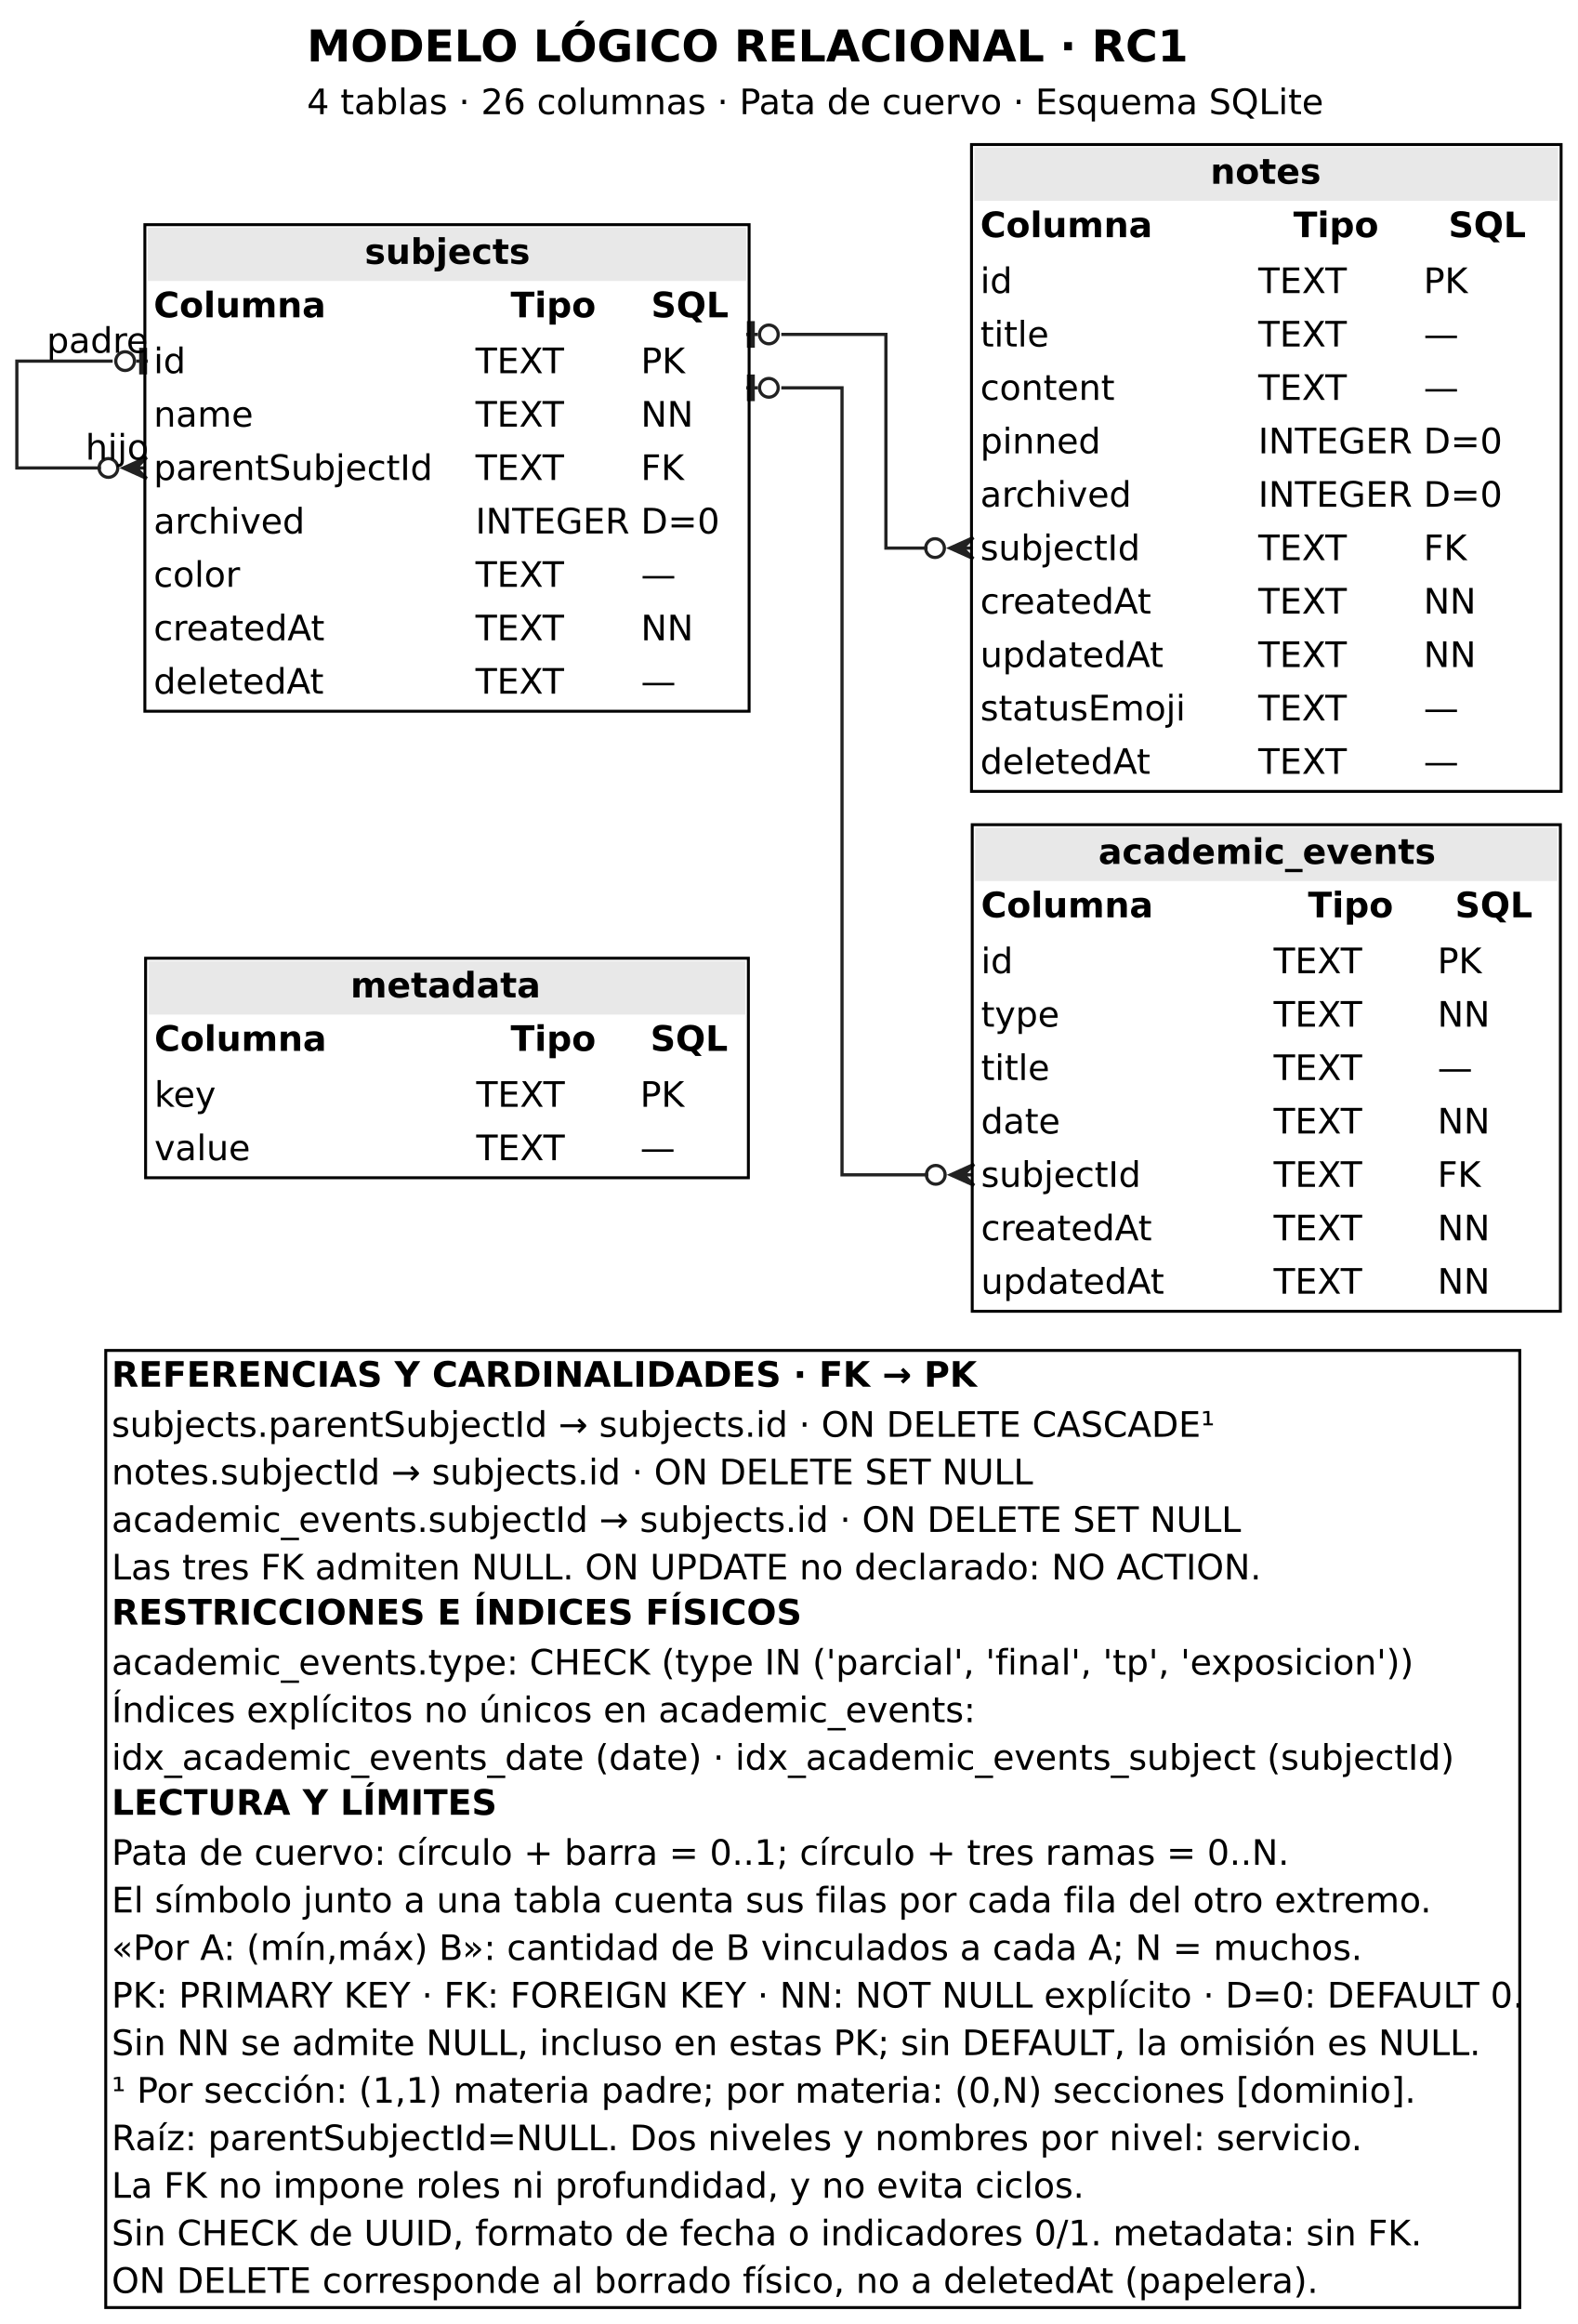
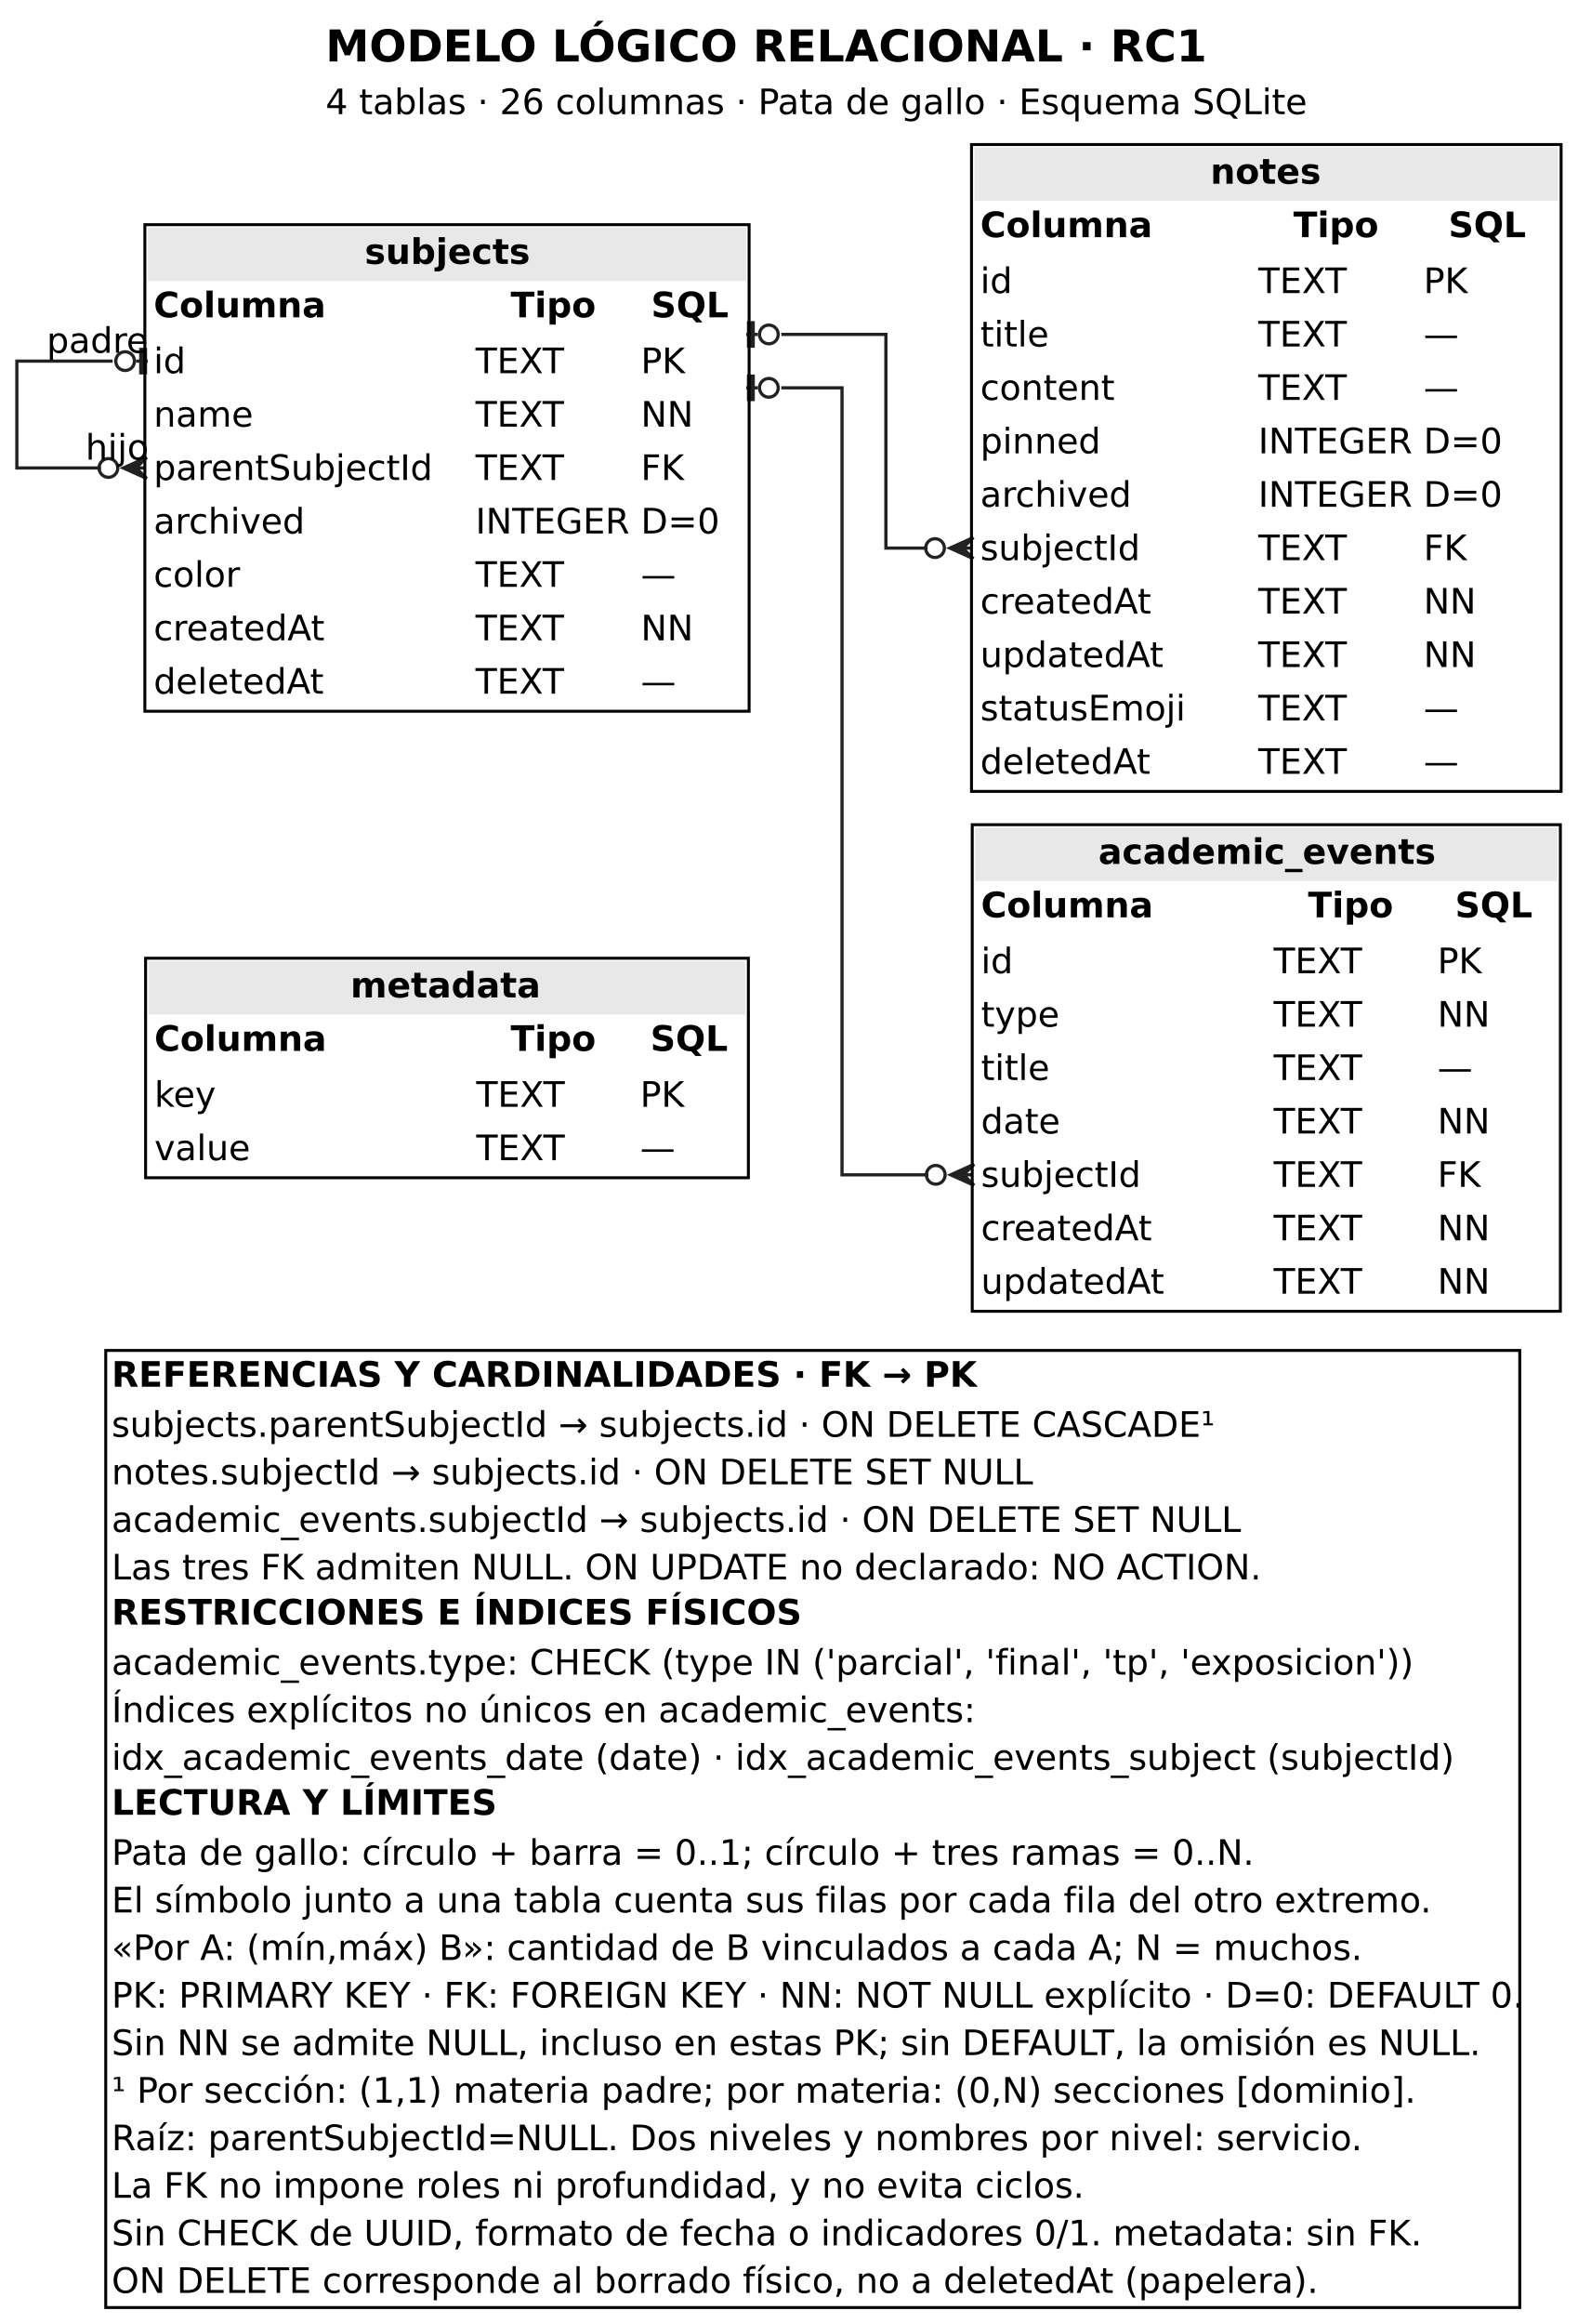
<svg xmlns="http://www.w3.org/2000/svg" width="539pt" height="794pt" viewBox="0.00 0.00 539.00 794.00">
  <g id="graph0" class="graph" transform="scale(1 1) rotate(0) translate(-22.24 809.88)">
    <polygon fill="white" stroke="none" points="22.24,-15.74 22.24,-809.88 561.51,-809.88 561.51,-15.74 22.24,-15.74" />
    <g id="edge3" class="edge">
      <path fill="none" stroke="#222222" stroke-width="1.1" d="M56.75,-650C45,-650 28,-650 28,-650 28,-650 28,-686.5 28,-686.5 28,-686.5 45,-686.5 60.75,-686.5" />
      <polygon fill="#222222" stroke="#222222" stroke-width="1.1" points="64.38,-650 72.38,-653.6 68.75,-650 72.01,-650 72.01,-650 72.01,-650 68.75,-650 72.38,-646.4 64.38,-650" />
      <ellipse fill="none" stroke="#222222" stroke-width="1.1" cx="59.29" cy="-650" rx="3.2" ry="3.2" />
      <polygon fill="#222222" stroke="#222222" stroke-width="1.1" points="71.95,-682.5 71.95,-690.5 70.35,-690.5 70.35,-682.5 71.95,-682.5" />
      <polyline fill="none" stroke="#222222" stroke-width="1.1" points="72.75,-686.5 68.75,-686.5" />
      <ellipse fill="none" stroke="#222222" stroke-width="1.1" cx="65" cy="-686.5" rx="3.2" ry="3.2" />
      <text xml:space="preserve" text-anchor="middle" x="55.5" y="-689.35" font-family="DejaVu Sans" font-size="12.00">padre</text>
      <text xml:space="preserve" text-anchor="middle" x="62.25" y="-652.85" font-family="DejaVu Sans" font-size="12.00">hijo</text>
    </g>
    <g id="edge1" class="edge">
      <path fill="none" stroke="#222222" stroke-width="1.1" d="M339.25,-622.62C335,-622.62 325,-622.62 325,-622.62 325,-622.62 325,-695.62 325,-695.62 325,-695.62 300,-695.62 289.25,-695.62" />
      <polygon fill="#222222" stroke="#222222" stroke-width="1.1" points="346.88,-622.62 354.88,-626.22 351.25,-622.62 354.51,-622.62 354.51,-622.62 354.51,-622.62 351.25,-622.62 354.88,-619.02 346.88,-622.62" />
      <ellipse fill="none" stroke="#222222" stroke-width="1.1" cx="341.79" cy="-622.62" rx="3.2" ry="3.2" />
      <polygon fill="#222222" stroke="#222222" stroke-width="1.1" points="278.05,-699.62 278.05,-691.62 279.65,-691.62 279.65,-699.62 278.05,-699.62" />
      <polyline fill="none" stroke="#222222" stroke-width="1.1" points="277.25,-695.62 281.25,-695.62" />
      <ellipse fill="none" stroke="#222222" stroke-width="1.1" cx="285" cy="-695.62" rx="3.2" ry="3.2" />
    </g>
    <g id="edge2" class="edge">
      <path fill="none" stroke="#222222" stroke-width="1.1" d="M339.5,-408.5C330,-408.5 310,-408.5 310,-408.5 310,-408.5 310,-677.38 310,-677.38 310,-677.38 300,-677.38 289.25,-677.38" />
      <polygon fill="#222222" stroke="#222222" stroke-width="1.1" points="347.13,-408.5 355.13,-412.1 351.5,-408.5 354.76,-408.5 354.76,-408.5 354.76,-408.5 351.5,-408.5 355.13,-404.9 347.13,-408.5" />
      <ellipse fill="none" stroke="#222222" stroke-width="1.1" cx="342.04" cy="-408.5" rx="3.2" ry="3.2" />
      <polygon fill="#222222" stroke="#222222" stroke-width="1.1" points="278.05,-681.38 278.05,-673.38 279.65,-673.38 279.65,-681.38 278.05,-681.38" />
      <polyline fill="none" stroke="#222222" stroke-width="1.1" points="277.25,-677.38 281.25,-677.38" />
      <ellipse fill="none" stroke="#222222" stroke-width="1.1" cx="285" cy="-677.38" rx="3.2" ry="3.2" />
    </g>
    <g id="node1" class="node">
      <polygon fill="none" stroke="black" points="71.75,-566.88 71.75,-733.12 278.25,-733.12 278.25,-566.88 71.75,-566.88" />
      <polygon fill="#e8e8e8" stroke="none" points="72.75,-713.88 72.75,-732.12 277.25,-732.12 277.25,-713.88 72.75,-713.88" />
      <text xml:space="preserve" text-anchor="start" x="146.88" y="-719.73" font-family="DejaVu Sans" font-weight="bold" font-size="12.00">subjects</text>
      <text xml:space="preserve" text-anchor="start" x="74.75" y="-701.48" font-family="DejaVu Sans" font-weight="bold" font-size="12.00">Columna</text>
      <text xml:space="preserve" text-anchor="start" x="196.75" y="-701.48" font-family="DejaVu Sans" font-weight="bold" font-size="12.00">Tipo</text>
      <text xml:space="preserve" text-anchor="start" x="244.75" y="-701.48" font-family="DejaVu Sans" font-weight="bold" font-size="12.00">SQL</text>
      <text xml:space="preserve" text-anchor="start" x="74.75" y="-682.38" font-family="DejaVu Sans" font-size="12.00">id</text>
      <text xml:space="preserve" text-anchor="start" x="184.75" y="-682.38" font-family="DejaVu Sans" font-size="12.00">TEXT</text>
      <text xml:space="preserve" text-anchor="start" x="241.25" y="-682.38" font-family="DejaVu Sans" font-size="12.00">PK</text>
      <text xml:space="preserve" text-anchor="start" x="74.75" y="-664.12" font-family="DejaVu Sans" font-size="12.00">name</text>
      <text xml:space="preserve" text-anchor="start" x="184.75" y="-664.12" font-family="DejaVu Sans" font-size="12.00">TEXT</text>
      <text xml:space="preserve" text-anchor="start" x="241.25" y="-664.12" font-family="DejaVu Sans" font-size="12.00">NN</text>
      <text xml:space="preserve" text-anchor="start" x="74.75" y="-645.88" font-family="DejaVu Sans" font-size="12.00">parentSubjectId</text>
      <text xml:space="preserve" text-anchor="start" x="184.75" y="-645.88" font-family="DejaVu Sans" font-size="12.00">TEXT</text>
      <text xml:space="preserve" text-anchor="start" x="241.25" y="-645.88" font-family="DejaVu Sans" font-size="12.00">FK</text>
      <text xml:space="preserve" text-anchor="start" x="74.75" y="-627.62" font-family="DejaVu Sans" font-size="12.00">archived</text>
      <text xml:space="preserve" text-anchor="start" x="184.75" y="-627.62" font-family="DejaVu Sans" font-size="12.00">INTEGER</text>
      <text xml:space="preserve" text-anchor="start" x="241.25" y="-627.62" font-family="DejaVu Sans" font-size="12.00">D=0</text>
      <text xml:space="preserve" text-anchor="start" x="74.75" y="-609.38" font-family="DejaVu Sans" font-size="12.00">color</text>
      <text xml:space="preserve" text-anchor="start" x="184.75" y="-609.38" font-family="DejaVu Sans" font-size="12.00">TEXT</text>
      <text xml:space="preserve" text-anchor="start" x="241.25" y="-609.38" font-family="DejaVu Sans" font-size="12.00">—</text>
      <text xml:space="preserve" text-anchor="start" x="74.75" y="-591.12" font-family="DejaVu Sans" font-size="12.00">createdAt</text>
      <text xml:space="preserve" text-anchor="start" x="184.75" y="-591.12" font-family="DejaVu Sans" font-size="12.00">TEXT</text>
      <text xml:space="preserve" text-anchor="start" x="241.25" y="-591.12" font-family="DejaVu Sans" font-size="12.00">NN</text>
      <text xml:space="preserve" text-anchor="start" x="74.75" y="-572.88" font-family="DejaVu Sans" font-size="12.00">deletedAt</text>
      <text xml:space="preserve" text-anchor="start" x="184.75" y="-572.88" font-family="DejaVu Sans" font-size="12.00">TEXT</text>
      <text xml:space="preserve" text-anchor="start" x="241.25" y="-572.88" font-family="DejaVu Sans" font-size="12.00">—</text>
    </g>
    <g id="node2" class="node">
      <polygon fill="none" stroke="black" points="354.25,-539.5 354.25,-760.5 555.75,-760.5 555.75,-539.5 354.25,-539.5" />
      <polygon fill="#e8e8e8" stroke="none" points="355.25,-741.25 355.25,-759.5 554.75,-759.5 554.75,-741.25 355.25,-741.25" />
      <text xml:space="preserve" text-anchor="start" x="435.88" y="-747.1" font-family="DejaVu Sans" font-weight="bold" font-size="12.00">notes</text>
      <text xml:space="preserve" text-anchor="start" x="357.25" y="-728.85" font-family="DejaVu Sans" font-weight="bold" font-size="12.00">Columna</text>
      <text xml:space="preserve" text-anchor="start" x="464.25" y="-728.85" font-family="DejaVu Sans" font-weight="bold" font-size="12.00">Tipo</text>
      <text xml:space="preserve" text-anchor="start" x="517.25" y="-728.85" font-family="DejaVu Sans" font-weight="bold" font-size="12.00">SQL</text>
      <text xml:space="preserve" text-anchor="start" x="357.25" y="-709.75" font-family="DejaVu Sans" font-size="12.00">id</text>
      <text xml:space="preserve" text-anchor="start" x="452.25" y="-709.75" font-family="DejaVu Sans" font-size="12.00">TEXT</text>
      <text xml:space="preserve" text-anchor="start" x="508.75" y="-709.75" font-family="DejaVu Sans" font-size="12.00">PK</text>
      <text xml:space="preserve" text-anchor="start" x="357.25" y="-691.5" font-family="DejaVu Sans" font-size="12.00">title</text>
      <text xml:space="preserve" text-anchor="start" x="452.25" y="-691.5" font-family="DejaVu Sans" font-size="12.00">TEXT</text>
      <text xml:space="preserve" text-anchor="start" x="508.75" y="-691.5" font-family="DejaVu Sans" font-size="12.00">—</text>
      <text xml:space="preserve" text-anchor="start" x="357.25" y="-673.25" font-family="DejaVu Sans" font-size="12.00">content</text>
      <text xml:space="preserve" text-anchor="start" x="452.25" y="-673.25" font-family="DejaVu Sans" font-size="12.00">TEXT</text>
      <text xml:space="preserve" text-anchor="start" x="508.75" y="-673.25" font-family="DejaVu Sans" font-size="12.00">—</text>
      <text xml:space="preserve" text-anchor="start" x="357.25" y="-655" font-family="DejaVu Sans" font-size="12.00">pinned</text>
      <text xml:space="preserve" text-anchor="start" x="452.25" y="-655" font-family="DejaVu Sans" font-size="12.00">INTEGER</text>
      <text xml:space="preserve" text-anchor="start" x="508.75" y="-655" font-family="DejaVu Sans" font-size="12.00">D=0</text>
      <text xml:space="preserve" text-anchor="start" x="357.25" y="-636.75" font-family="DejaVu Sans" font-size="12.00">archived</text>
      <text xml:space="preserve" text-anchor="start" x="452.25" y="-636.75" font-family="DejaVu Sans" font-size="12.00">INTEGER</text>
      <text xml:space="preserve" text-anchor="start" x="508.75" y="-636.75" font-family="DejaVu Sans" font-size="12.00">D=0</text>
      <text xml:space="preserve" text-anchor="start" x="357.25" y="-618.5" font-family="DejaVu Sans" font-size="12.00">subjectId</text>
      <text xml:space="preserve" text-anchor="start" x="452.25" y="-618.5" font-family="DejaVu Sans" font-size="12.00">TEXT</text>
      <text xml:space="preserve" text-anchor="start" x="508.75" y="-618.5" font-family="DejaVu Sans" font-size="12.00">FK</text>
      <text xml:space="preserve" text-anchor="start" x="357.25" y="-600.25" font-family="DejaVu Sans" font-size="12.00">createdAt</text>
      <text xml:space="preserve" text-anchor="start" x="452.25" y="-600.25" font-family="DejaVu Sans" font-size="12.00">TEXT</text>
      <text xml:space="preserve" text-anchor="start" x="508.75" y="-600.25" font-family="DejaVu Sans" font-size="12.00">NN</text>
      <text xml:space="preserve" text-anchor="start" x="357.25" y="-582" font-family="DejaVu Sans" font-size="12.00">updatedAt</text>
      <text xml:space="preserve" text-anchor="start" x="452.25" y="-582" font-family="DejaVu Sans" font-size="12.00">TEXT</text>
      <text xml:space="preserve" text-anchor="start" x="508.75" y="-582" font-family="DejaVu Sans" font-size="12.00">NN</text>
      <text xml:space="preserve" text-anchor="start" x="357.25" y="-563.75" font-family="DejaVu Sans" font-size="12.00">statusEmoji</text>
      <text xml:space="preserve" text-anchor="start" x="452.25" y="-563.75" font-family="DejaVu Sans" font-size="12.00">TEXT</text>
      <text xml:space="preserve" text-anchor="start" x="508.75" y="-563.75" font-family="DejaVu Sans" font-size="12.00">—</text>
      <text xml:space="preserve" text-anchor="start" x="357.25" y="-545.5" font-family="DejaVu Sans" font-size="12.00">deletedAt</text>
      <text xml:space="preserve" text-anchor="start" x="452.25" y="-545.5" font-family="DejaVu Sans" font-size="12.00">TEXT</text>
      <text xml:space="preserve" text-anchor="start" x="508.75" y="-545.5" font-family="DejaVu Sans" font-size="12.00">—</text>
    </g>
    <g id="node3" class="node">
      <polygon fill="none" stroke="black" points="354.5,-361.88 354.5,-528.12 555.5,-528.12 555.5,-361.88 354.5,-361.88" />
      <polygon fill="#e8e8e8" stroke="none" points="355.5,-508.88 355.5,-527.12 554.5,-527.12 554.5,-508.88 355.5,-508.88" />
      <text xml:space="preserve" text-anchor="start" x="397.62" y="-514.73" font-family="DejaVu Sans" font-weight="bold" font-size="12.00">academic_events</text>
      <text xml:space="preserve" text-anchor="start" x="357.5" y="-496.48" font-family="DejaVu Sans" font-weight="bold" font-size="12.00">Columna</text>
      <text xml:space="preserve" text-anchor="start" x="469.25" y="-496.48" font-family="DejaVu Sans" font-weight="bold" font-size="12.00">Tipo</text>
      <text xml:space="preserve" text-anchor="start" x="519.5" y="-496.48" font-family="DejaVu Sans" font-weight="bold" font-size="12.00">SQL</text>
      <text xml:space="preserve" text-anchor="start" x="357.5" y="-477.38" font-family="DejaVu Sans" font-size="12.00">id</text>
      <text xml:space="preserve" text-anchor="start" x="457.5" y="-477.38" font-family="DejaVu Sans" font-size="12.00">TEXT</text>
      <text xml:space="preserve" text-anchor="start" x="513.5" y="-477.38" font-family="DejaVu Sans" font-size="12.00">PK</text>
      <text xml:space="preserve" text-anchor="start" x="357.5" y="-459.12" font-family="DejaVu Sans" font-size="12.00">type</text>
      <text xml:space="preserve" text-anchor="start" x="457.5" y="-459.12" font-family="DejaVu Sans" font-size="12.00">TEXT</text>
      <text xml:space="preserve" text-anchor="start" x="513.5" y="-459.12" font-family="DejaVu Sans" font-size="12.00">NN</text>
      <text xml:space="preserve" text-anchor="start" x="357.5" y="-440.88" font-family="DejaVu Sans" font-size="12.00">title</text>
      <text xml:space="preserve" text-anchor="start" x="457.5" y="-440.88" font-family="DejaVu Sans" font-size="12.00">TEXT</text>
      <text xml:space="preserve" text-anchor="start" x="513.5" y="-440.88" font-family="DejaVu Sans" font-size="12.00">—</text>
      <text xml:space="preserve" text-anchor="start" x="357.5" y="-422.62" font-family="DejaVu Sans" font-size="12.00">date</text>
      <text xml:space="preserve" text-anchor="start" x="457.5" y="-422.62" font-family="DejaVu Sans" font-size="12.00">TEXT</text>
      <text xml:space="preserve" text-anchor="start" x="513.5" y="-422.62" font-family="DejaVu Sans" font-size="12.00">NN</text>
      <text xml:space="preserve" text-anchor="start" x="357.5" y="-404.38" font-family="DejaVu Sans" font-size="12.00">subjectId</text>
      <text xml:space="preserve" text-anchor="start" x="457.5" y="-404.38" font-family="DejaVu Sans" font-size="12.00">TEXT</text>
      <text xml:space="preserve" text-anchor="start" x="513.5" y="-404.38" font-family="DejaVu Sans" font-size="12.00">FK</text>
      <text xml:space="preserve" text-anchor="start" x="357.5" y="-386.12" font-family="DejaVu Sans" font-size="12.00">createdAt</text>
      <text xml:space="preserve" text-anchor="start" x="457.5" y="-386.12" font-family="DejaVu Sans" font-size="12.00">TEXT</text>
      <text xml:space="preserve" text-anchor="start" x="513.5" y="-386.12" font-family="DejaVu Sans" font-size="12.00">NN</text>
      <text xml:space="preserve" text-anchor="start" x="357.5" y="-367.88" font-family="DejaVu Sans" font-size="12.00">updatedAt</text>
      <text xml:space="preserve" text-anchor="start" x="457.5" y="-367.88" font-family="DejaVu Sans" font-size="12.00">TEXT</text>
      <text xml:space="preserve" text-anchor="start" x="513.5" y="-367.88" font-family="DejaVu Sans" font-size="12.00">NN</text>
    </g>
    <g id="node4" class="node">
      <polygon fill="none" stroke="black" points="72,-407.5 72,-482.5 278,-482.5 278,-407.5 72,-407.5" />
      <polygon fill="#e8e8e8" stroke="none" points="73,-463.25 73,-481.5 277,-481.5 277,-463.25 73,-463.25" />
      <text xml:space="preserve" text-anchor="start" x="142" y="-469.1" font-family="DejaVu Sans" font-weight="bold" font-size="12.00">metadata</text>
      <text xml:space="preserve" text-anchor="start" x="75" y="-450.85" font-family="DejaVu Sans" font-weight="bold" font-size="12.00">Columna</text>
      <text xml:space="preserve" text-anchor="start" x="196.75" y="-450.85" font-family="DejaVu Sans" font-weight="bold" font-size="12.00">Tipo</text>
      <text xml:space="preserve" text-anchor="start" x="244.5" y="-450.85" font-family="DejaVu Sans" font-weight="bold" font-size="12.00">SQL</text>
      <text xml:space="preserve" text-anchor="start" x="75" y="-431.75" font-family="DejaVu Sans" font-size="12.00">key</text>
      <text xml:space="preserve" text-anchor="start" x="185" y="-431.75" font-family="DejaVu Sans" font-size="12.00">TEXT</text>
      <text xml:space="preserve" text-anchor="start" x="241" y="-431.75" font-family="DejaVu Sans" font-size="12.00">PK</text>
      <text xml:space="preserve" text-anchor="start" x="75" y="-413.5" font-family="DejaVu Sans" font-size="12.00">value</text>
      <text xml:space="preserve" text-anchor="start" x="185" y="-413.5" font-family="DejaVu Sans" font-size="12.00">TEXT</text>
      <text xml:space="preserve" text-anchor="start" x="241" y="-413.5" font-family="DejaVu Sans" font-size="12.00">—</text>
    </g>
    <g id="node5" class="node">
      <polygon fill="none" stroke="black" points="58.38,-21.5 58.38,-348.5 541.62,-348.5 541.62,-21.5 58.38,-21.5" />
      <text xml:space="preserve" text-anchor="start" x="60.38" y="-336.1" font-family="DejaVu Sans" font-weight="bold" font-size="12.00">REFERENCIAS Y CARDINALIDADES · FK → PK</text>
      <text xml:space="preserve" text-anchor="start" x="60.38" y="-319" font-family="DejaVu Sans" font-size="12.00">subjects.parentSubjectId → subjects.id · ON DELETE CASCADE¹</text>
      <text xml:space="preserve" text-anchor="start" x="60.38" y="-302.75" font-family="DejaVu Sans" font-size="12.00">notes.subjectId → subjects.id · ON DELETE SET NULL</text>
      <text xml:space="preserve" text-anchor="start" x="60.38" y="-286.5" font-family="DejaVu Sans" font-size="12.00">academic_events.subjectId → subjects.id · ON DELETE SET NULL</text>
      <text xml:space="preserve" text-anchor="start" x="60.38" y="-270.25" font-family="DejaVu Sans" font-size="12.00">Las tres FK admiten NULL. ON UPDATE no declarado: NO ACTION.</text>
      <text xml:space="preserve" text-anchor="start" x="60.38" y="-254.85" font-family="DejaVu Sans" font-weight="bold" font-size="12.00">RESTRICCIONES E ÍNDICES FÍSICOS</text>
      <text xml:space="preserve" text-anchor="start" x="60.38" y="-237.75" font-family="DejaVu Sans" font-size="12.00">academic_events.type: CHECK (type IN ('parcial', 'final', 'tp', 'exposicion'))</text>
      <text xml:space="preserve" text-anchor="start" x="60.38" y="-221.5" font-family="DejaVu Sans" font-size="12.00">Índices explícitos no únicos en academic_events:</text>
      <text xml:space="preserve" text-anchor="start" x="60.38" y="-205.25" font-family="DejaVu Sans" font-size="12.00">idx_academic_events_date (date) · idx_academic_events_subject (subjectId)</text>
      <text xml:space="preserve" text-anchor="start" x="60.38" y="-189.85" font-family="DejaVu Sans" font-weight="bold" font-size="12.00">LECTURA Y LÍMITES</text>
-       <text xml:space="preserve" text-anchor="start" x="60.38" y="-172.75" font-family="DejaVu Sans" font-size="12.00">Pata de cuervo: círculo + barra = 0..1; círculo + tres ramas = 0..N.</text>
+       <text xml:space="preserve" text-anchor="start" x="60.38" y="-172.75" font-family="DejaVu Sans" font-size="12.00">Pata de gallo: círculo + barra = 0..1; círculo + tres ramas = 0..N.</text>
      <text xml:space="preserve" text-anchor="start" x="60.38" y="-156.5" font-family="DejaVu Sans" font-size="12.00">El símbolo junto a una tabla cuenta sus filas por cada fila del otro extremo.</text>
      <text xml:space="preserve" text-anchor="start" x="60.38" y="-140.25" font-family="DejaVu Sans" font-size="12.00">«Por A: (mín,máx) B»: cantidad de B vinculados a cada A; N = muchos.</text>
      <text xml:space="preserve" text-anchor="start" x="60.38" y="-124" font-family="DejaVu Sans" font-size="12.00">PK: PRIMARY KEY · FK: FOREIGN KEY · NN: NOT NULL explícito · D=0: DEFAULT 0.</text>
      <text xml:space="preserve" text-anchor="start" x="60.38" y="-107.75" font-family="DejaVu Sans" font-size="12.00">Sin NN se admite NULL, incluso en estas PK; sin DEFAULT, la omisión es NULL.</text>
      <text xml:space="preserve" text-anchor="start" x="60.38" y="-91.5" font-family="DejaVu Sans" font-size="12.00">¹ Por sección: (1,1) materia padre; por materia: (0,N) secciones [dominio].</text>
      <text xml:space="preserve" text-anchor="start" x="60.38" y="-75.25" font-family="DejaVu Sans" font-size="12.00">Raíz: parentSubjectId=NULL. Dos niveles y nombres por nivel: servicio.</text>
      <text xml:space="preserve" text-anchor="start" x="60.38" y="-59" font-family="DejaVu Sans" font-size="12.00">La FK no impone roles ni profundidad, y no evita ciclos.</text>
      <text xml:space="preserve" text-anchor="start" x="60.38" y="-42.75" font-family="DejaVu Sans" font-size="12.00">Sin CHECK de UUID, formato de fecha o indicadores 0/1. metadata: sin FK.</text>
      <text xml:space="preserve" text-anchor="start" x="60.38" y="-26.5" font-family="DejaVu Sans" font-size="12.00">ON DELETE corresponde al borrado físico, no a deletedAt (papelera).</text>
    </g>
    <g id="node6" class="node">
-       <text xml:space="preserve" text-anchor="start" x="127.12" y="-788.88" font-family="DejaVu Sans" font-weight="bold" font-size="15.00">MODELO LÓGICO RELACIONAL · RC1</text>
-       <text xml:space="preserve" text-anchor="start" x="127.12" y="-770.88" font-family="DejaVu Sans" font-size="12.00">4 tablas · 26 columnas · Pata de cuervo · Esquema SQLite</text>
+       <text xml:space="preserve" text-anchor="start" x="133.5" y="-788.88" font-family="DejaVu Sans" font-weight="bold" font-size="15.00">MODELO LÓGICO RELACIONAL · RC1</text>
+       <text xml:space="preserve" text-anchor="start" x="133.5" y="-770.88" font-family="DejaVu Sans" font-size="12.00">4 tablas · 26 columnas · Pata de gallo · Esquema SQLite</text>
    </g>
  </g>
</svg>
